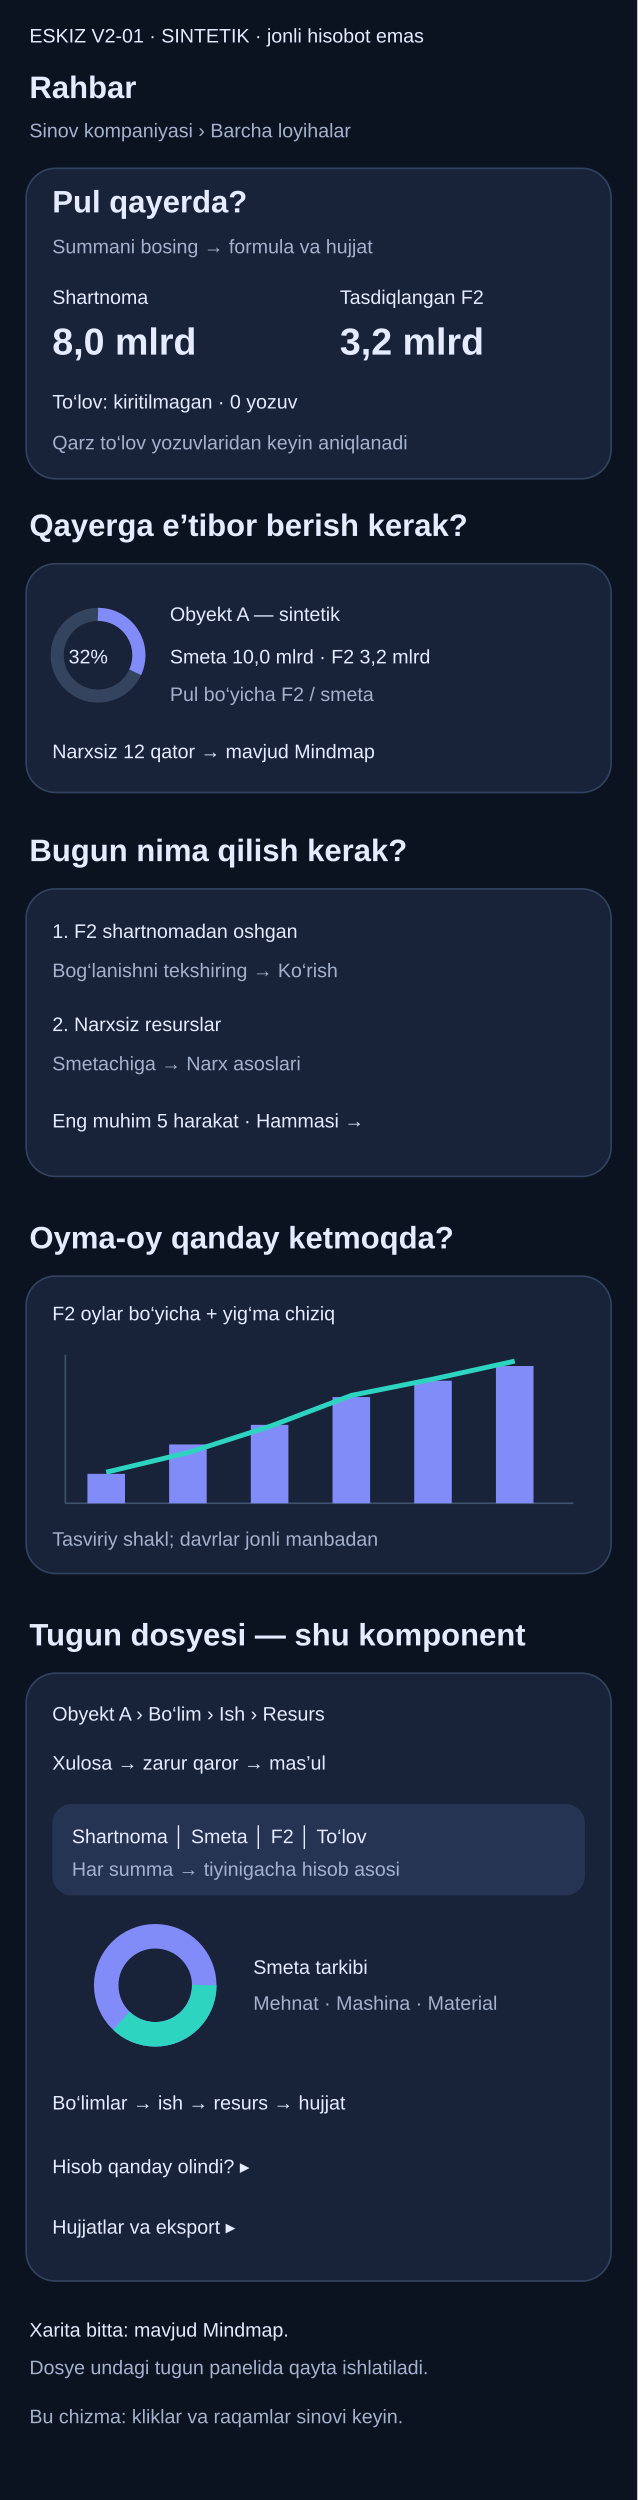
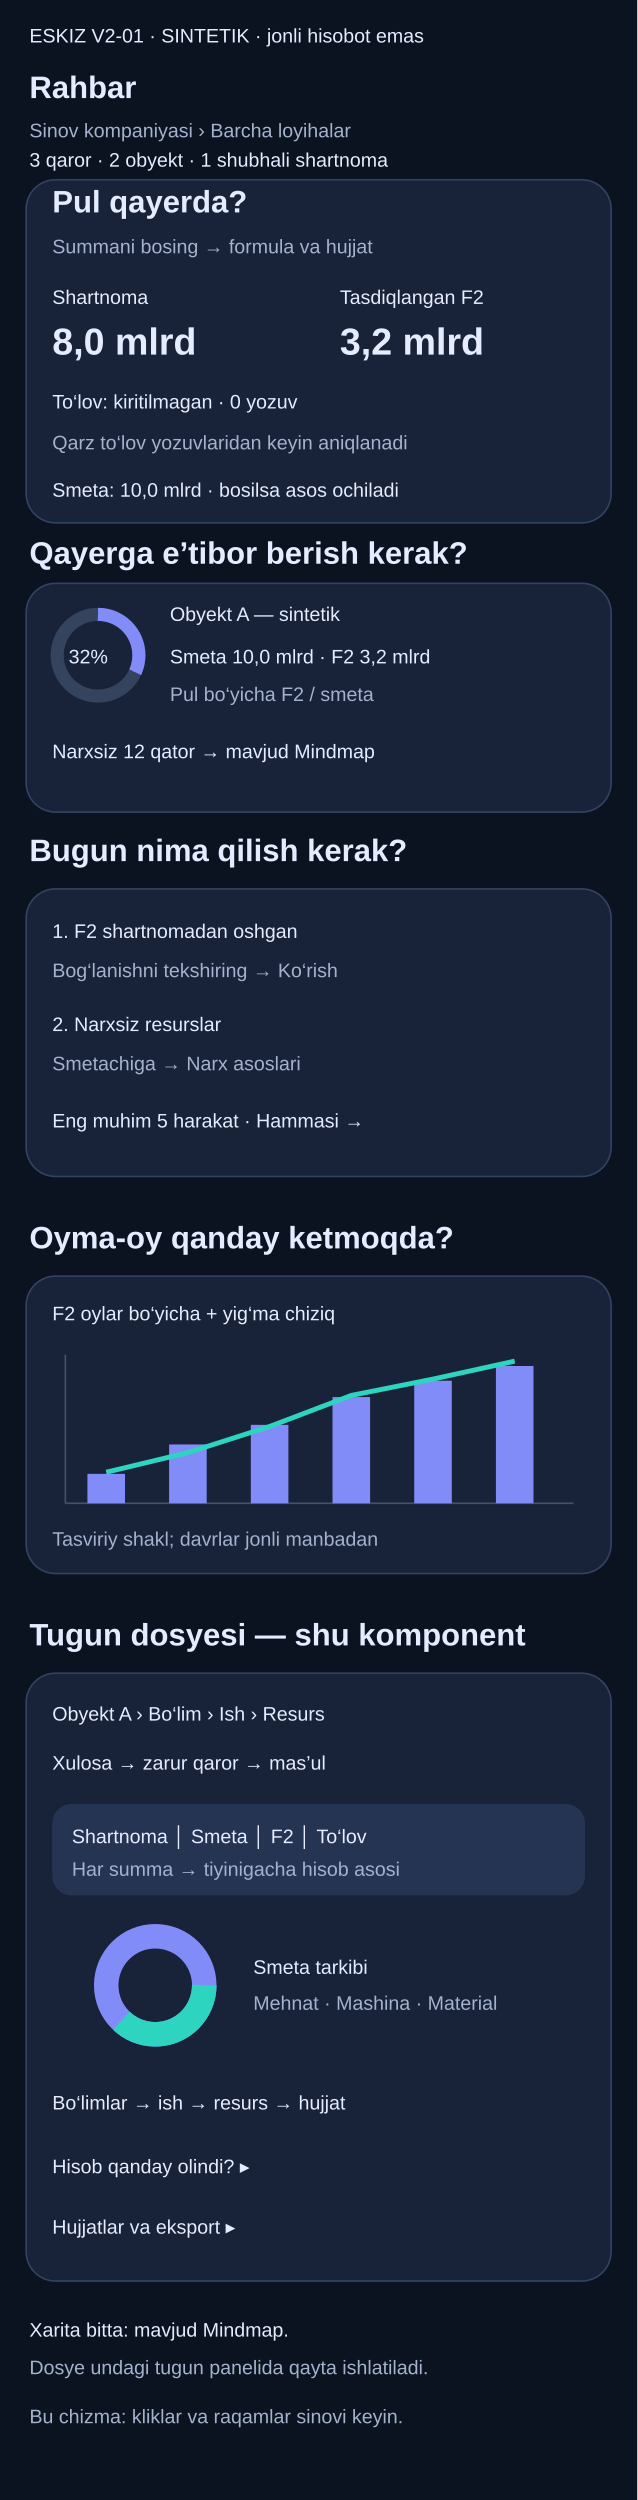
<svg xmlns="http://www.w3.org/2000/svg" width="390" height="1530" viewBox="0 0 390 1530">
  <style>text{font-family:Arial,sans-serif;fill:#e6ecff}.muted{fill:#a4b2cd;font-size:12px}.small{font-size:12px}.h{font-size:19px;font-weight:700}.n{font-size:23px;font-weight:700}.box{fill:#182238;stroke:#324360;stroke-width:1}</style>
  <rect width="390" height="1530" fill="#0b1220" />
  <text x="18" y="26" class="small" fill="#8bbcff">ESKIZ V2-01 · SINTETIK · jonli hisobot emas</text>
  <text x="18" y="60" class="h">Rahbar</text>
  <text x="18" y="84" class="muted">Sinov kompaniyasi › Barcha loyihalar</text>
-   <rect class="box" x="16" y="103" width="358" height="190" rx="18" />
+   <text x="18" y="102" class="small">3 qaror · 2 obyekt · 1 shubhali shartnoma</text>
+   <rect class="box" x="16" y="110" width="358" height="210" rx="18" />
  <text x="32" y="130" class="h">Pul qayerda?</text>
  <text x="32" y="155" class="muted">Summani bosing → formula va hujjat</text>
  <text x="32" y="186">Shartnoma</text>
  <text x="208" y="186">Tasdiqlangan F2</text>
  <text x="32" y="217" class="n">8,0 mlrd</text>
  <text x="208" y="217" class="n">3,2 mlrd</text>
  <text x="32" y="250" class="small">To‘lov: kiritilmagan · 0 yozuv</text>
  <text x="32" y="275" class="muted">Qarz to‘lov yozuvlaridan keyin aniqlanadi</text>
-   <text x="18" y="328" class="h">Qayerga e’tibor berish kerak?</text>
-   <rect class="box" x="16" y="345" width="358" height="140" rx="18" />
+   <text x="32" y="304" class="small">Smeta: 10,0 mlrd · bosilsa asos ochiladi</text>
+   <text x="18" y="345" class="h">Qayerga e’tibor berish kerak?</text>
+   <rect class="box" x="16" y="357" width="358" height="140" rx="18" />
  <circle cx="60" cy="401" r="25" fill="none" stroke="#35445e" stroke-width="8" />
  <circle cx="60" cy="401" r="25" fill="none" stroke="#818cf8" stroke-width="8" stroke-dasharray="50 157" transform="rotate(-90 60 401)" />
  <text x="42" y="406" class="small">32%</text>
  <text x="104" y="380">Obyekt A — sintetik</text>
  <text x="104" y="406" class="small">Smeta 10,0 mlrd · F2 3,2 mlrd</text>
  <text x="104" y="429" class="muted">Pul bo‘yicha F2 / smeta</text>
  <text x="32" y="464" class="small" fill="#ffca70">Narxsiz 12 qator → mavjud Mindmap</text>
  <text x="18" y="527" class="h">Bugun nima qilish kerak?</text>
  <rect class="box" x="16" y="544" width="358" height="176" rx="18" />
  <text x="32" y="574">1. F2 shartnomadan oshgan</text>
  <text x="32" y="598" class="muted">Bog‘lanishni tekshiring → Ko‘rish</text>
  <text x="32" y="631">2. Narxsiz resurslar</text>
  <text x="32" y="655" class="muted">Smetachiga → Narx asoslari</text>
  <text x="32" y="690" class="small">Eng muhim 5 harakat · Hammasi →</text>
  <text x="18" y="764" class="h">Oyma-oy qanday ketmoqda?</text>
  <rect class="box" x="16" y="781" width="358" height="182" rx="18" />
  <text x="32" y="808" class="small">F2 oylar bo‘yicha + yig‘ma chiziq</text>
  <path d="M40 920H351M40 829V920" stroke="#40526e" fill="none" />
  <path d="M65 902V920M115 884V920M165 872V920M215 855V920M265 845V920M315 836V920" stroke="#818cf8" stroke-width="23" />
  <path d="M65 901L115 889L165 873L215 854L265 844L315 833" stroke="#2dd4bf" stroke-width="3" fill="none" />
  <text x="32" y="946" class="muted">Tasviriy shakl; davrlar jonli manbadan</text>
  <text x="18" y="1007" class="h">Tugun dosyesi — shu komponent</text>
  <rect class="box" x="16" y="1024" width="358" height="372" rx="18" />
  <text x="32" y="1053">Obyekt A › Bo‘lim › Ish › Resurs</text>
  <text x="32" y="1083" class="small" fill="#ffca70">Xulosa → zarur qaror → mas’ul</text>
  <rect x="32" y="1104" width="326" height="56" rx="12" fill="#263454" />
  <text x="44" y="1128" class="small">Shartnoma │ Smeta │ F2 │ To‘lov</text>
  <text x="44" y="1148" class="muted">Har summa → tiyinigacha hisob asosi</text>
  <circle cx="95" cy="1215" r="30" fill="none" stroke="#818cf8" stroke-width="15" />
  <circle cx="95" cy="1215" r="30" fill="none" stroke="#2dd4bf" stroke-width="15" stroke-dasharray="70 189" />
  <text x="155" y="1208" class="small">Smeta tarkibi</text>
  <text x="155" y="1230" class="muted">Mehnat · Mashina · Material</text>
  <text x="32" y="1291">Bo‘limlar → ish → resurs → hujjat</text>
  <text x="32" y="1330" class="small">Hisob qanday olindi? ▸</text>
  <text x="32" y="1367" class="small">Hujjatlar va eksport ▸</text>
  <text x="18" y="1430" class="small">Xarita bitta: mavjud Mindmap.</text>
  <text x="18" y="1453" class="muted">Dosye undagi tugun panelida qayta ishlatiladi.</text>
  <text x="18" y="1483" class="muted">Bu chizma: kliklar va raqamlar sinovi keyin.</text>
</svg>
